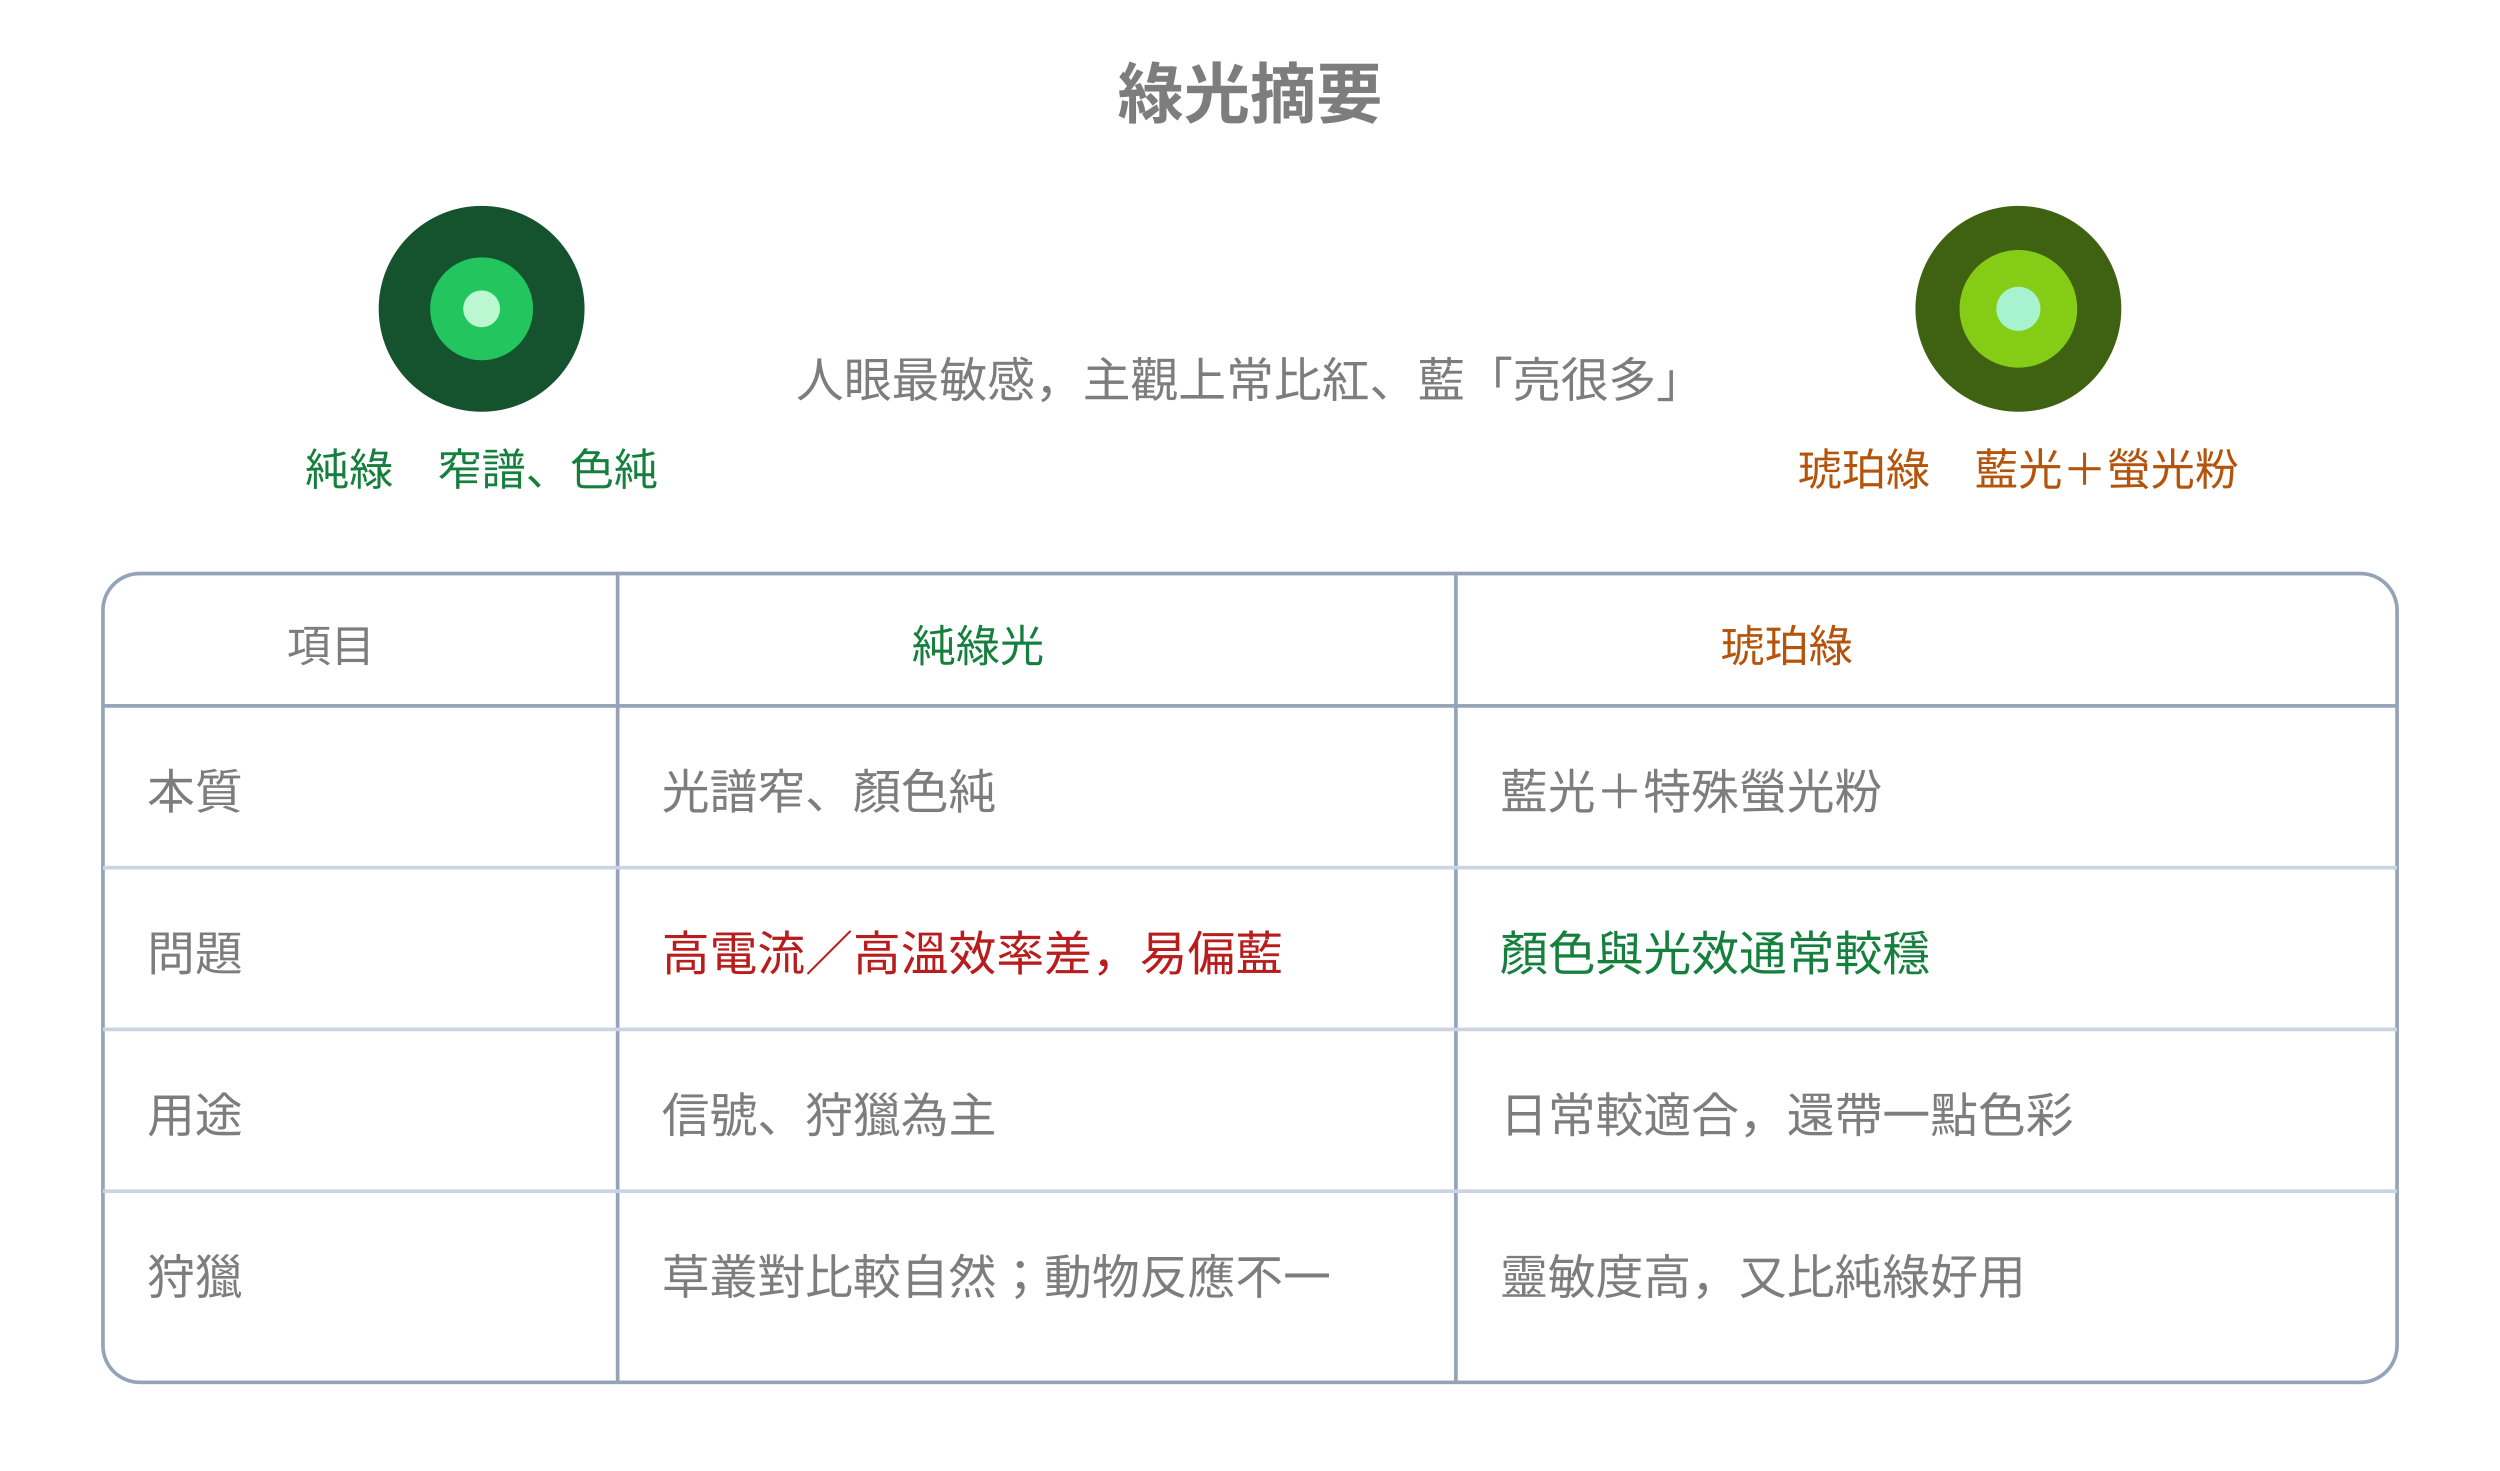
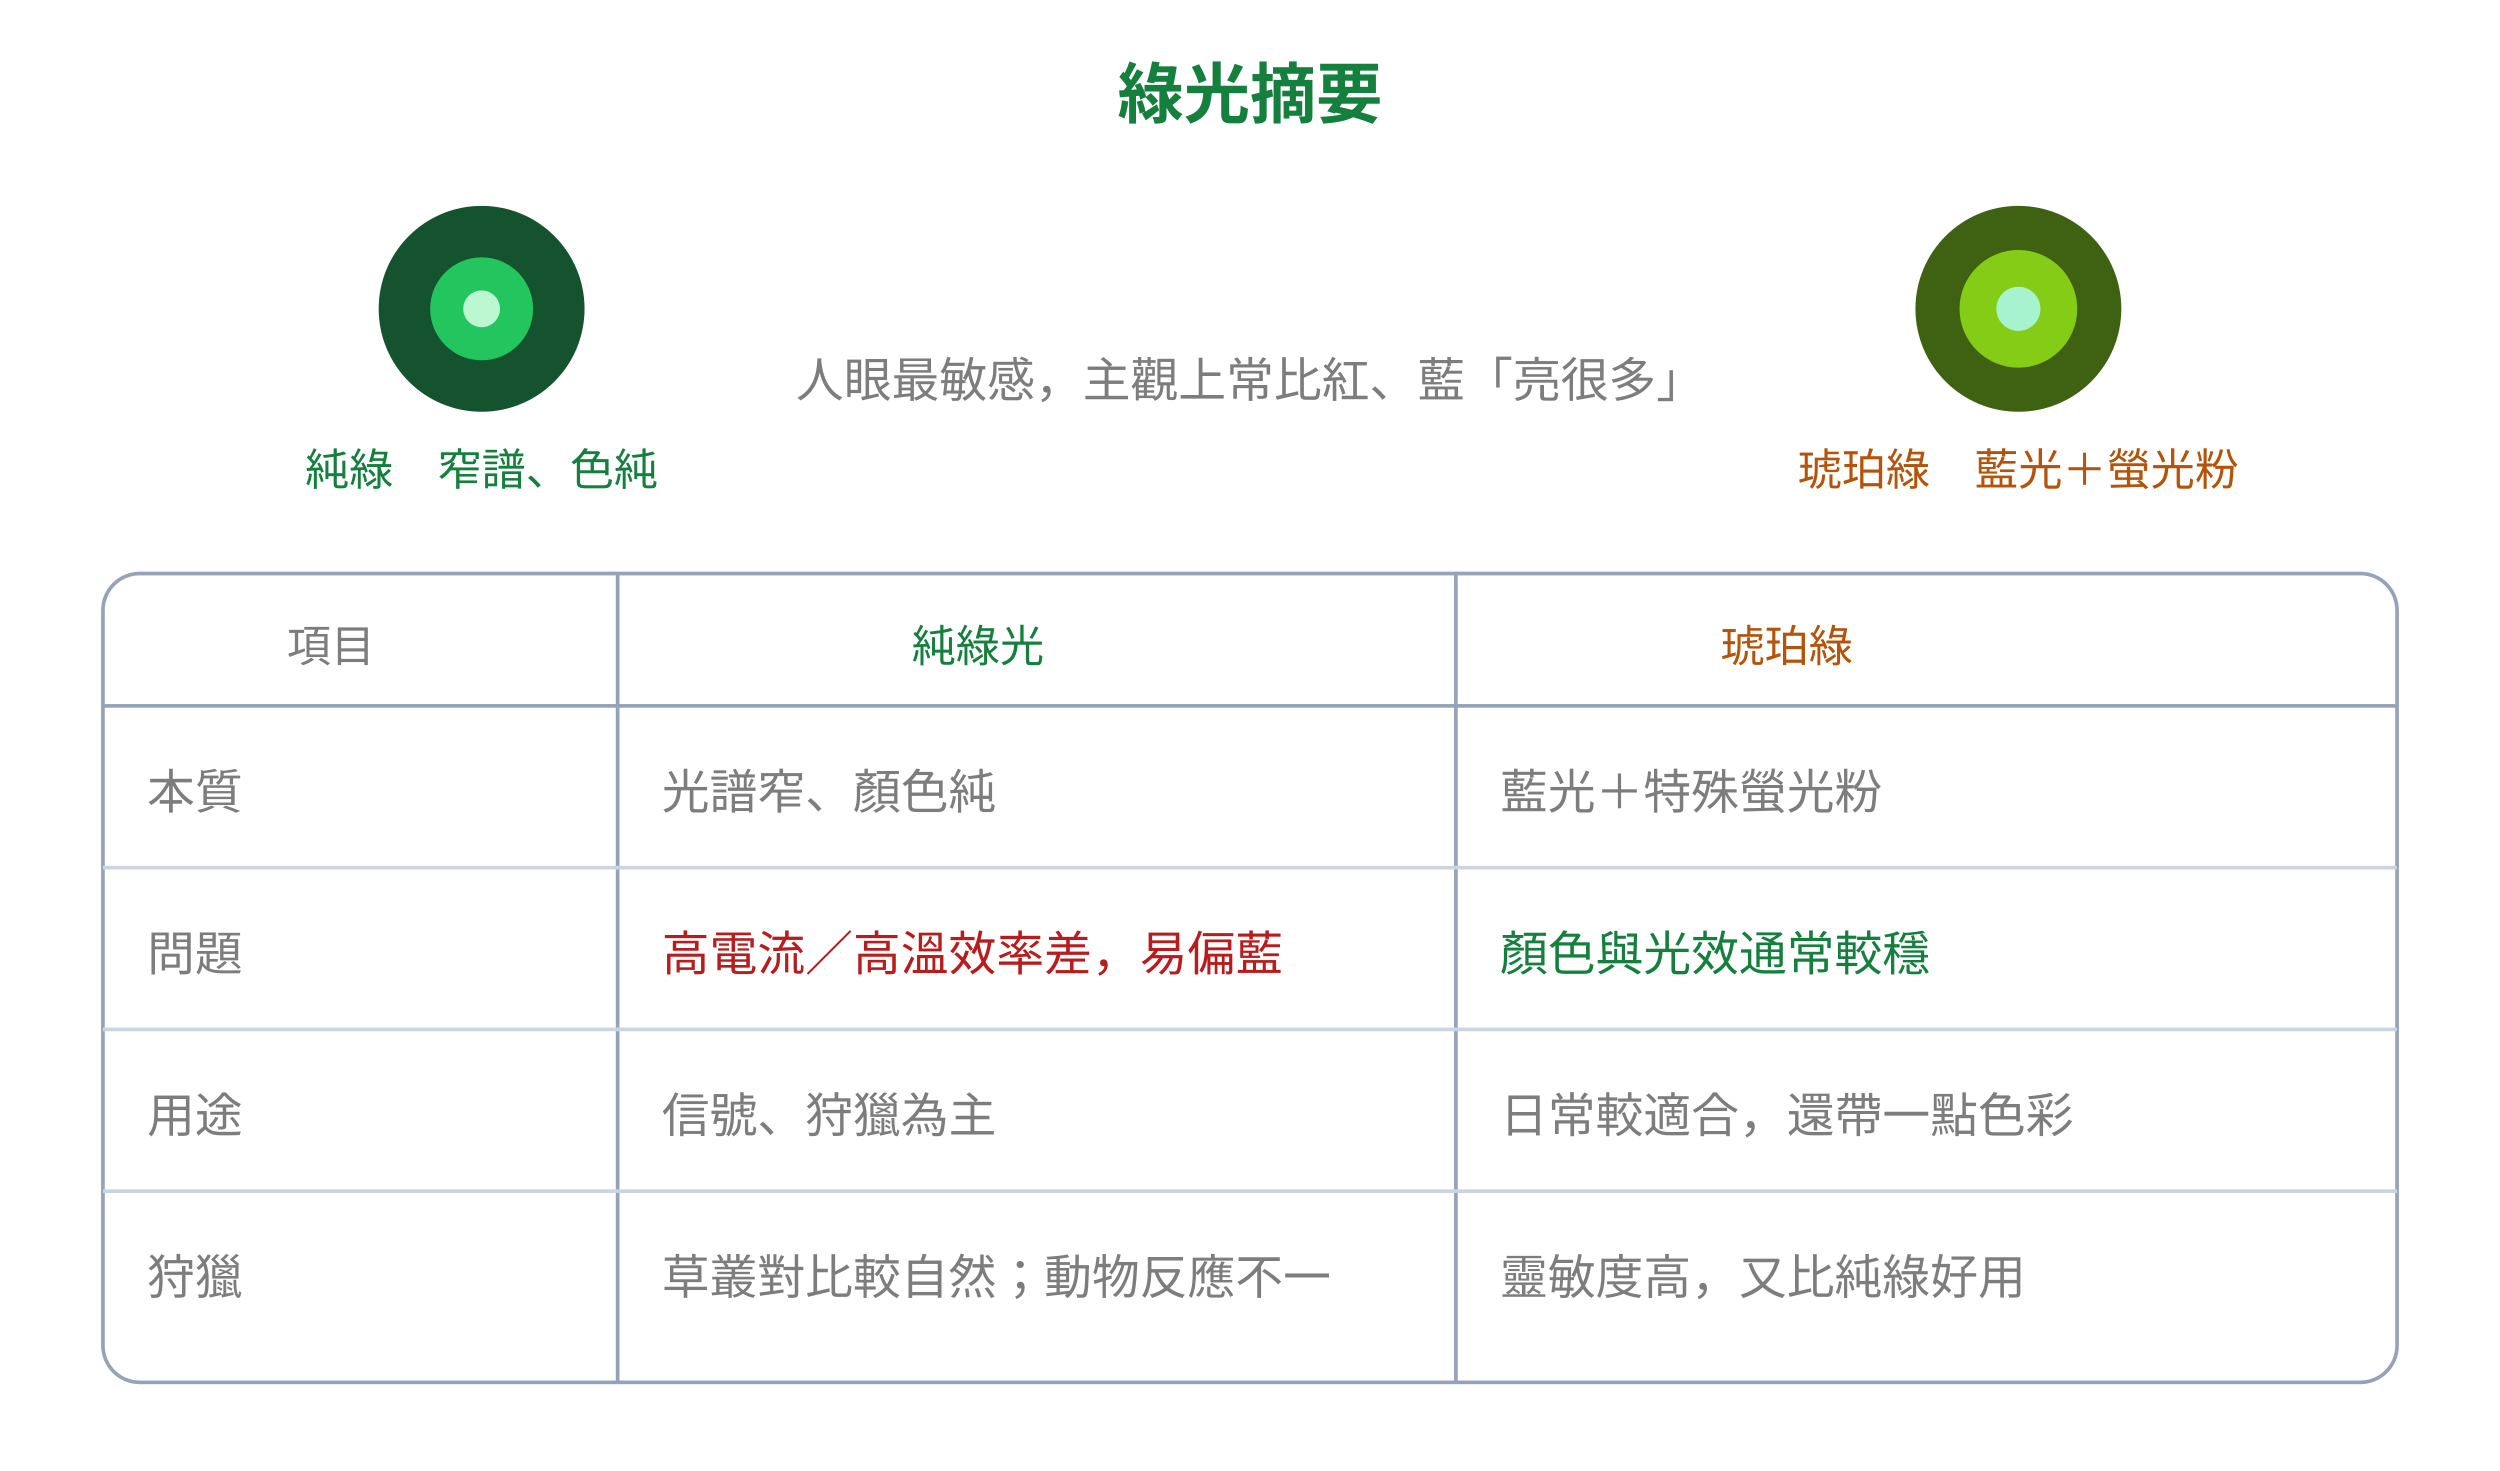
<svg xmlns="http://www.w3.org/2000/svg" viewBox="0 0 680 400" role="img" aria-label="綠光摘要：人眼最敏感，琥珀綠較適日常" color="#7d7d7d">
  <circle cx="131" cy="84" r="28" fill="#14532d" />
  <circle cx="131" cy="84" r="14" fill="#22c55e" />
  <circle cx="131" cy="84" r="5" fill="#bbf7d0" />
  <text x="131" y="132" text-anchor="middle" fill="#15803d" font-size="12" font-family="sans-serif">純綠　窄譜、色純</text>
  <circle cx="549" cy="84" r="28" fill="#3f6212" />
  <circle cx="549" cy="84" r="16" fill="#84cc16" />
  <circle cx="549" cy="84" r="6" fill="#a7f3d0" />
  <text x="549" y="132" text-anchor="middle" fill="#b45309" font-size="12" font-family="sans-serif">琥珀綠　藍光＋螢光粉</text>
-   <text x="340" y="32" text-anchor="middle" fill="currentColor" font-size="18" font-family="sans-serif" font-weight="700">綠光摘要</text>
+   <text x="340" y="32" text-anchor="middle" fill="#15803d" font-size="18" font-family="sans-serif" font-weight="700">綠光摘要</text>
  <text x="340" y="108" text-anchor="middle" fill="currentColor" font-size="13" font-family="sans-serif">人眼最敏感，主觀上常比紅、藍「亮很多」</text>
  <rect x="28" y="156" width="624" height="220" rx="10" fill="none" stroke="#94a3b8" />
  <text x="78" y="180" fill="currentColor" font-size="12" font-family="sans-serif">項目</text>
  <text x="248" y="180" fill="#15803d" font-size="12" font-family="sans-serif">純綠光</text>
  <text x="468" y="180" fill="#b45309" font-size="12" font-family="sans-serif">琥珀綠</text>
  <line x1="28" y1="192" x2="652" y2="192" stroke="#94a3b8" />
  <line x1="168" y1="156" x2="168" y2="376" stroke="#94a3b8" />
  <line x1="396" y1="156" x2="396" y2="376" stroke="#94a3b8" />
  <text x="40" y="220" fill="currentColor" font-size="13" font-family="sans-serif">本質</text>
  <text x="180" y="220" fill="currentColor" font-size="13" font-family="sans-serif">光譜窄、顏色純</text>
  <text x="408" y="220" fill="currentColor" font-size="13" font-family="sans-serif">藍光＋特殊螢光粉</text>
  <line x1="28" y1="236" x2="652" y2="236" stroke="#cbd5e1" />
  <text x="40" y="264" fill="currentColor" font-size="13" font-family="sans-serif">問題</text>
  <text x="180" y="264" fill="#b91c1c" font-size="13" font-family="sans-serif">高電流／高溫效率差，易偏藍</text>
  <text x="408" y="264" fill="#15803d" font-size="13" font-family="sans-serif">顏色與光效通常較穩</text>
  <line x1="28" y1="280" x2="652" y2="280" stroke="#cbd5e1" />
  <text x="40" y="308" fill="currentColor" font-size="13" font-family="sans-serif">用途</text>
  <text x="180" y="308" fill="currentColor" font-size="13" font-family="sans-serif">信號、狩獵為主</text>
  <text x="408" y="308" fill="currentColor" font-size="13" font-family="sans-serif">日常較適合，還帶一點色彩</text>
  <line x1="28" y1="324" x2="652" y2="324" stroke="#cbd5e1" />
  <text x="40" y="352" fill="currentColor" font-size="13" font-family="sans-serif">狩獵</text>
  <text x="180" y="352" fill="currentColor" font-size="13" font-family="sans-serif">草叢對比較自然；動物反應不一</text>
  <text x="408" y="352" fill="currentColor" font-size="13" font-family="sans-serif">靈敏度高，又比純綠好用</text>
</svg>
